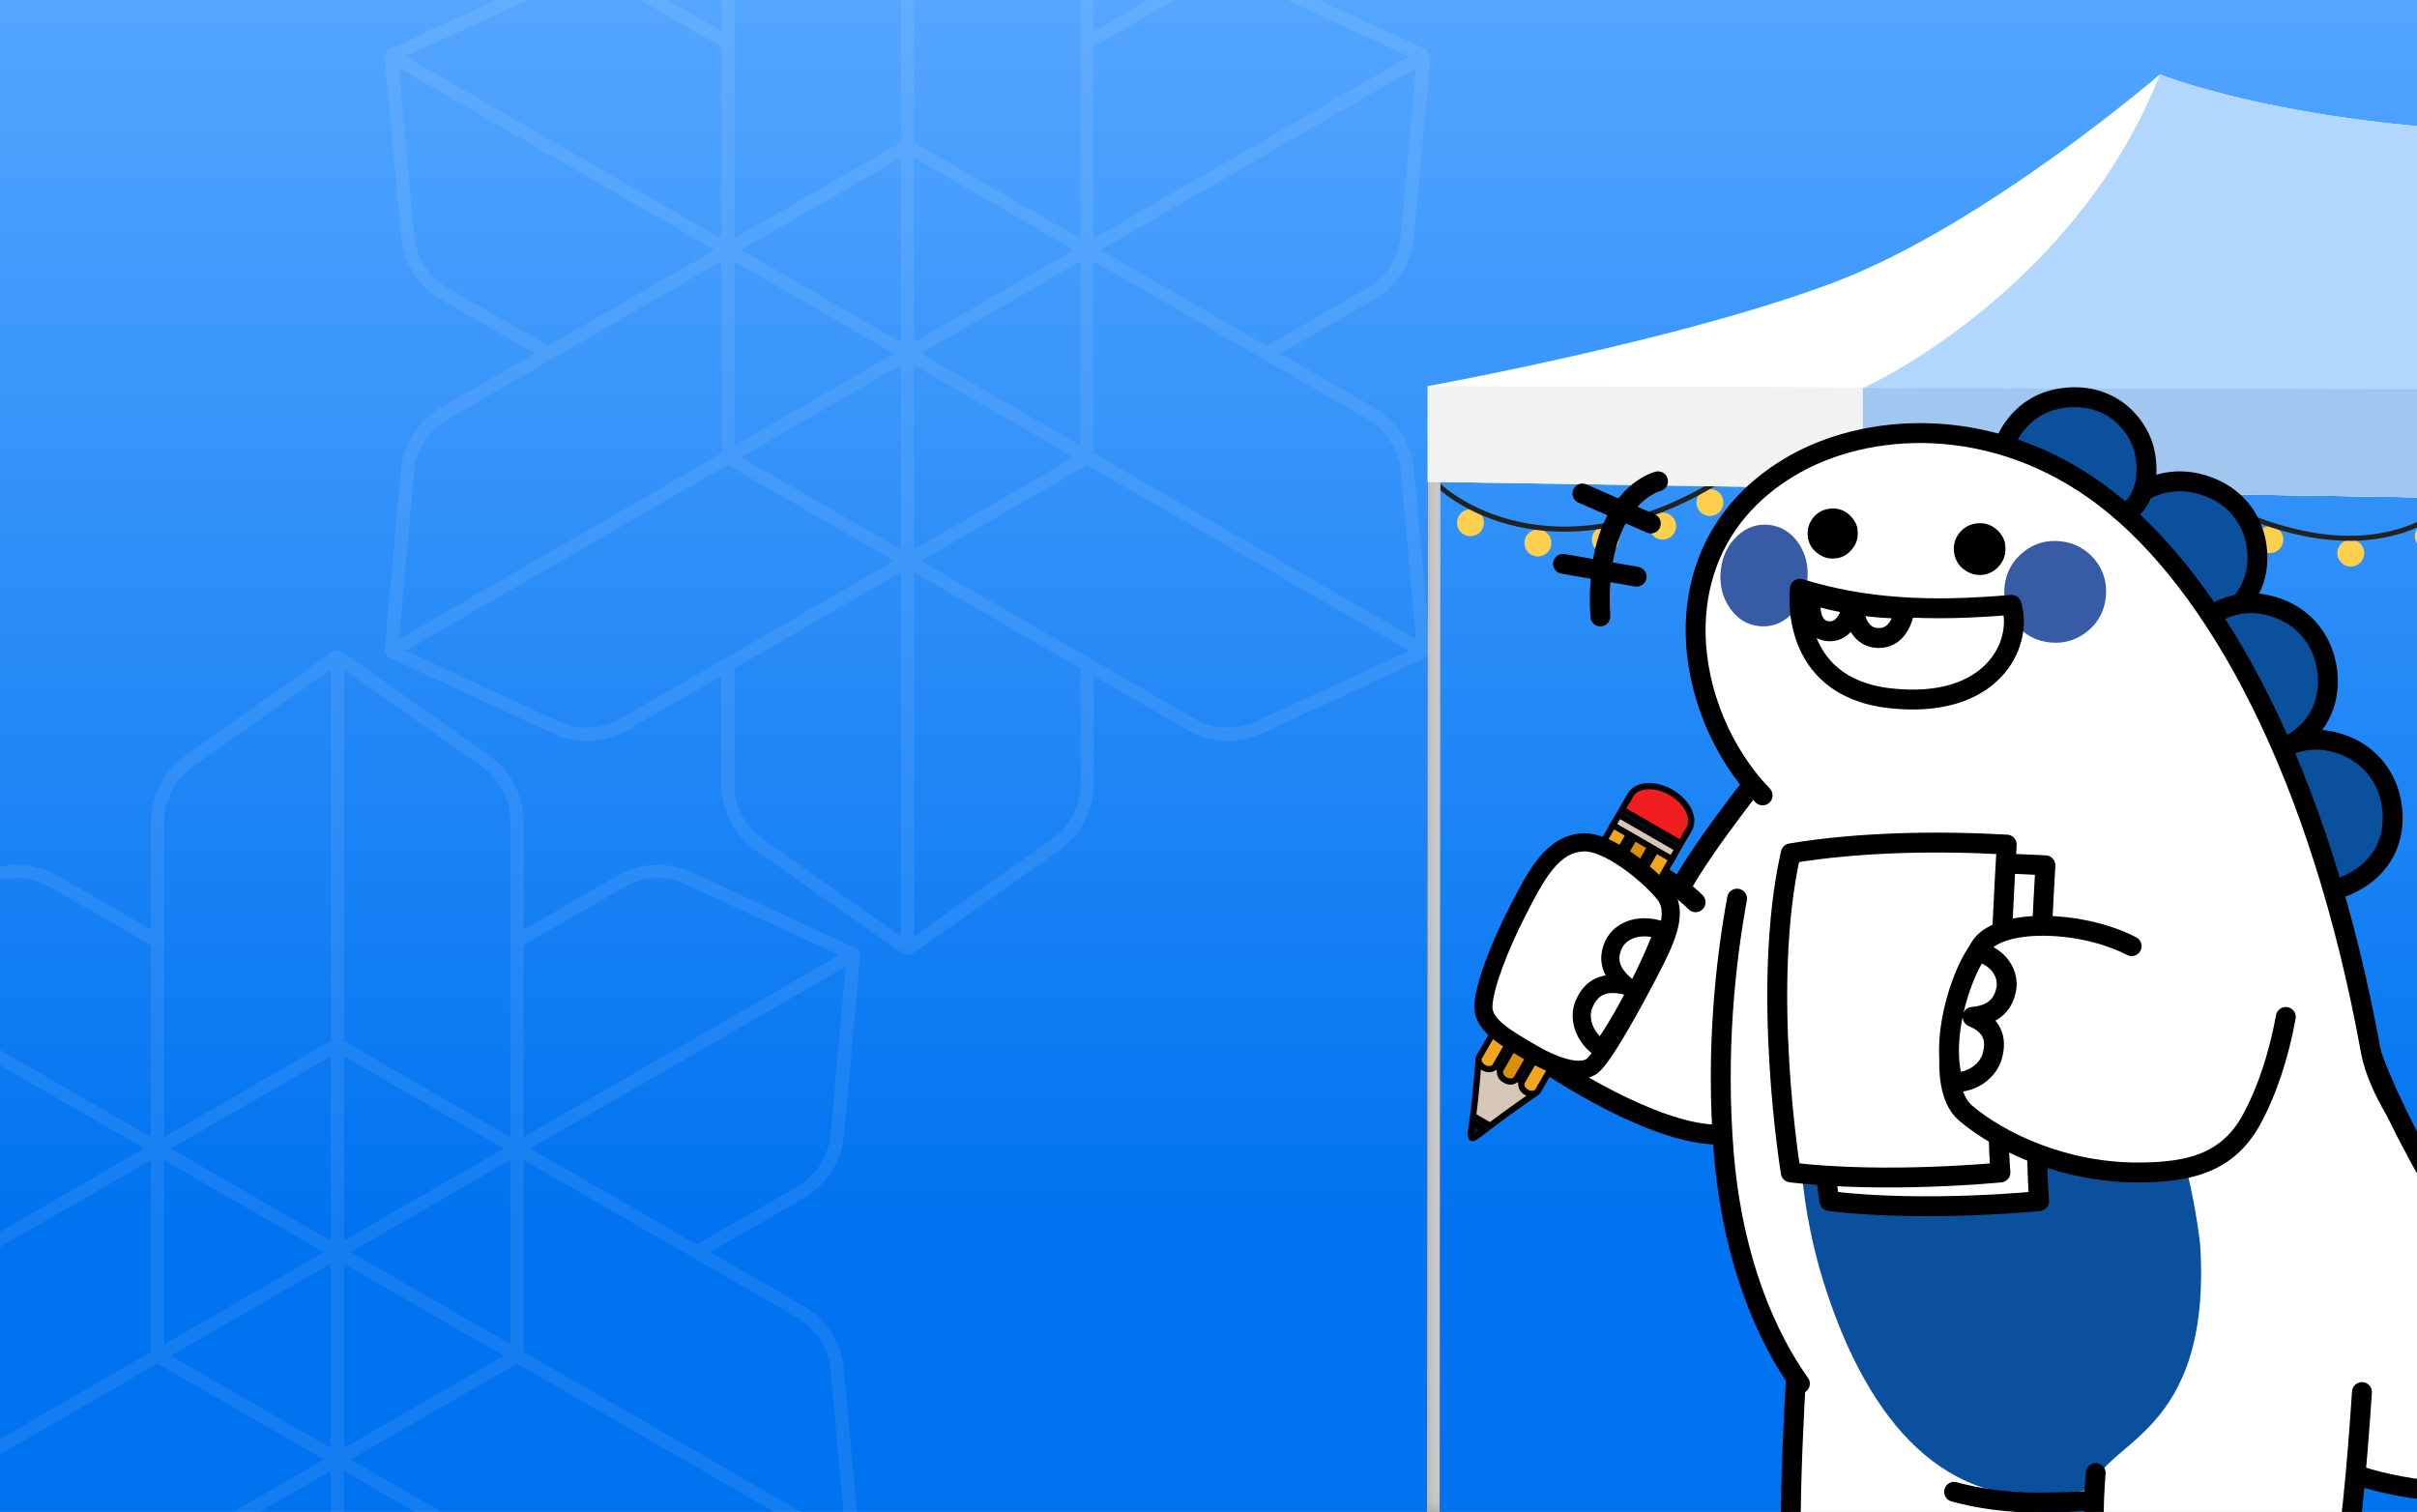
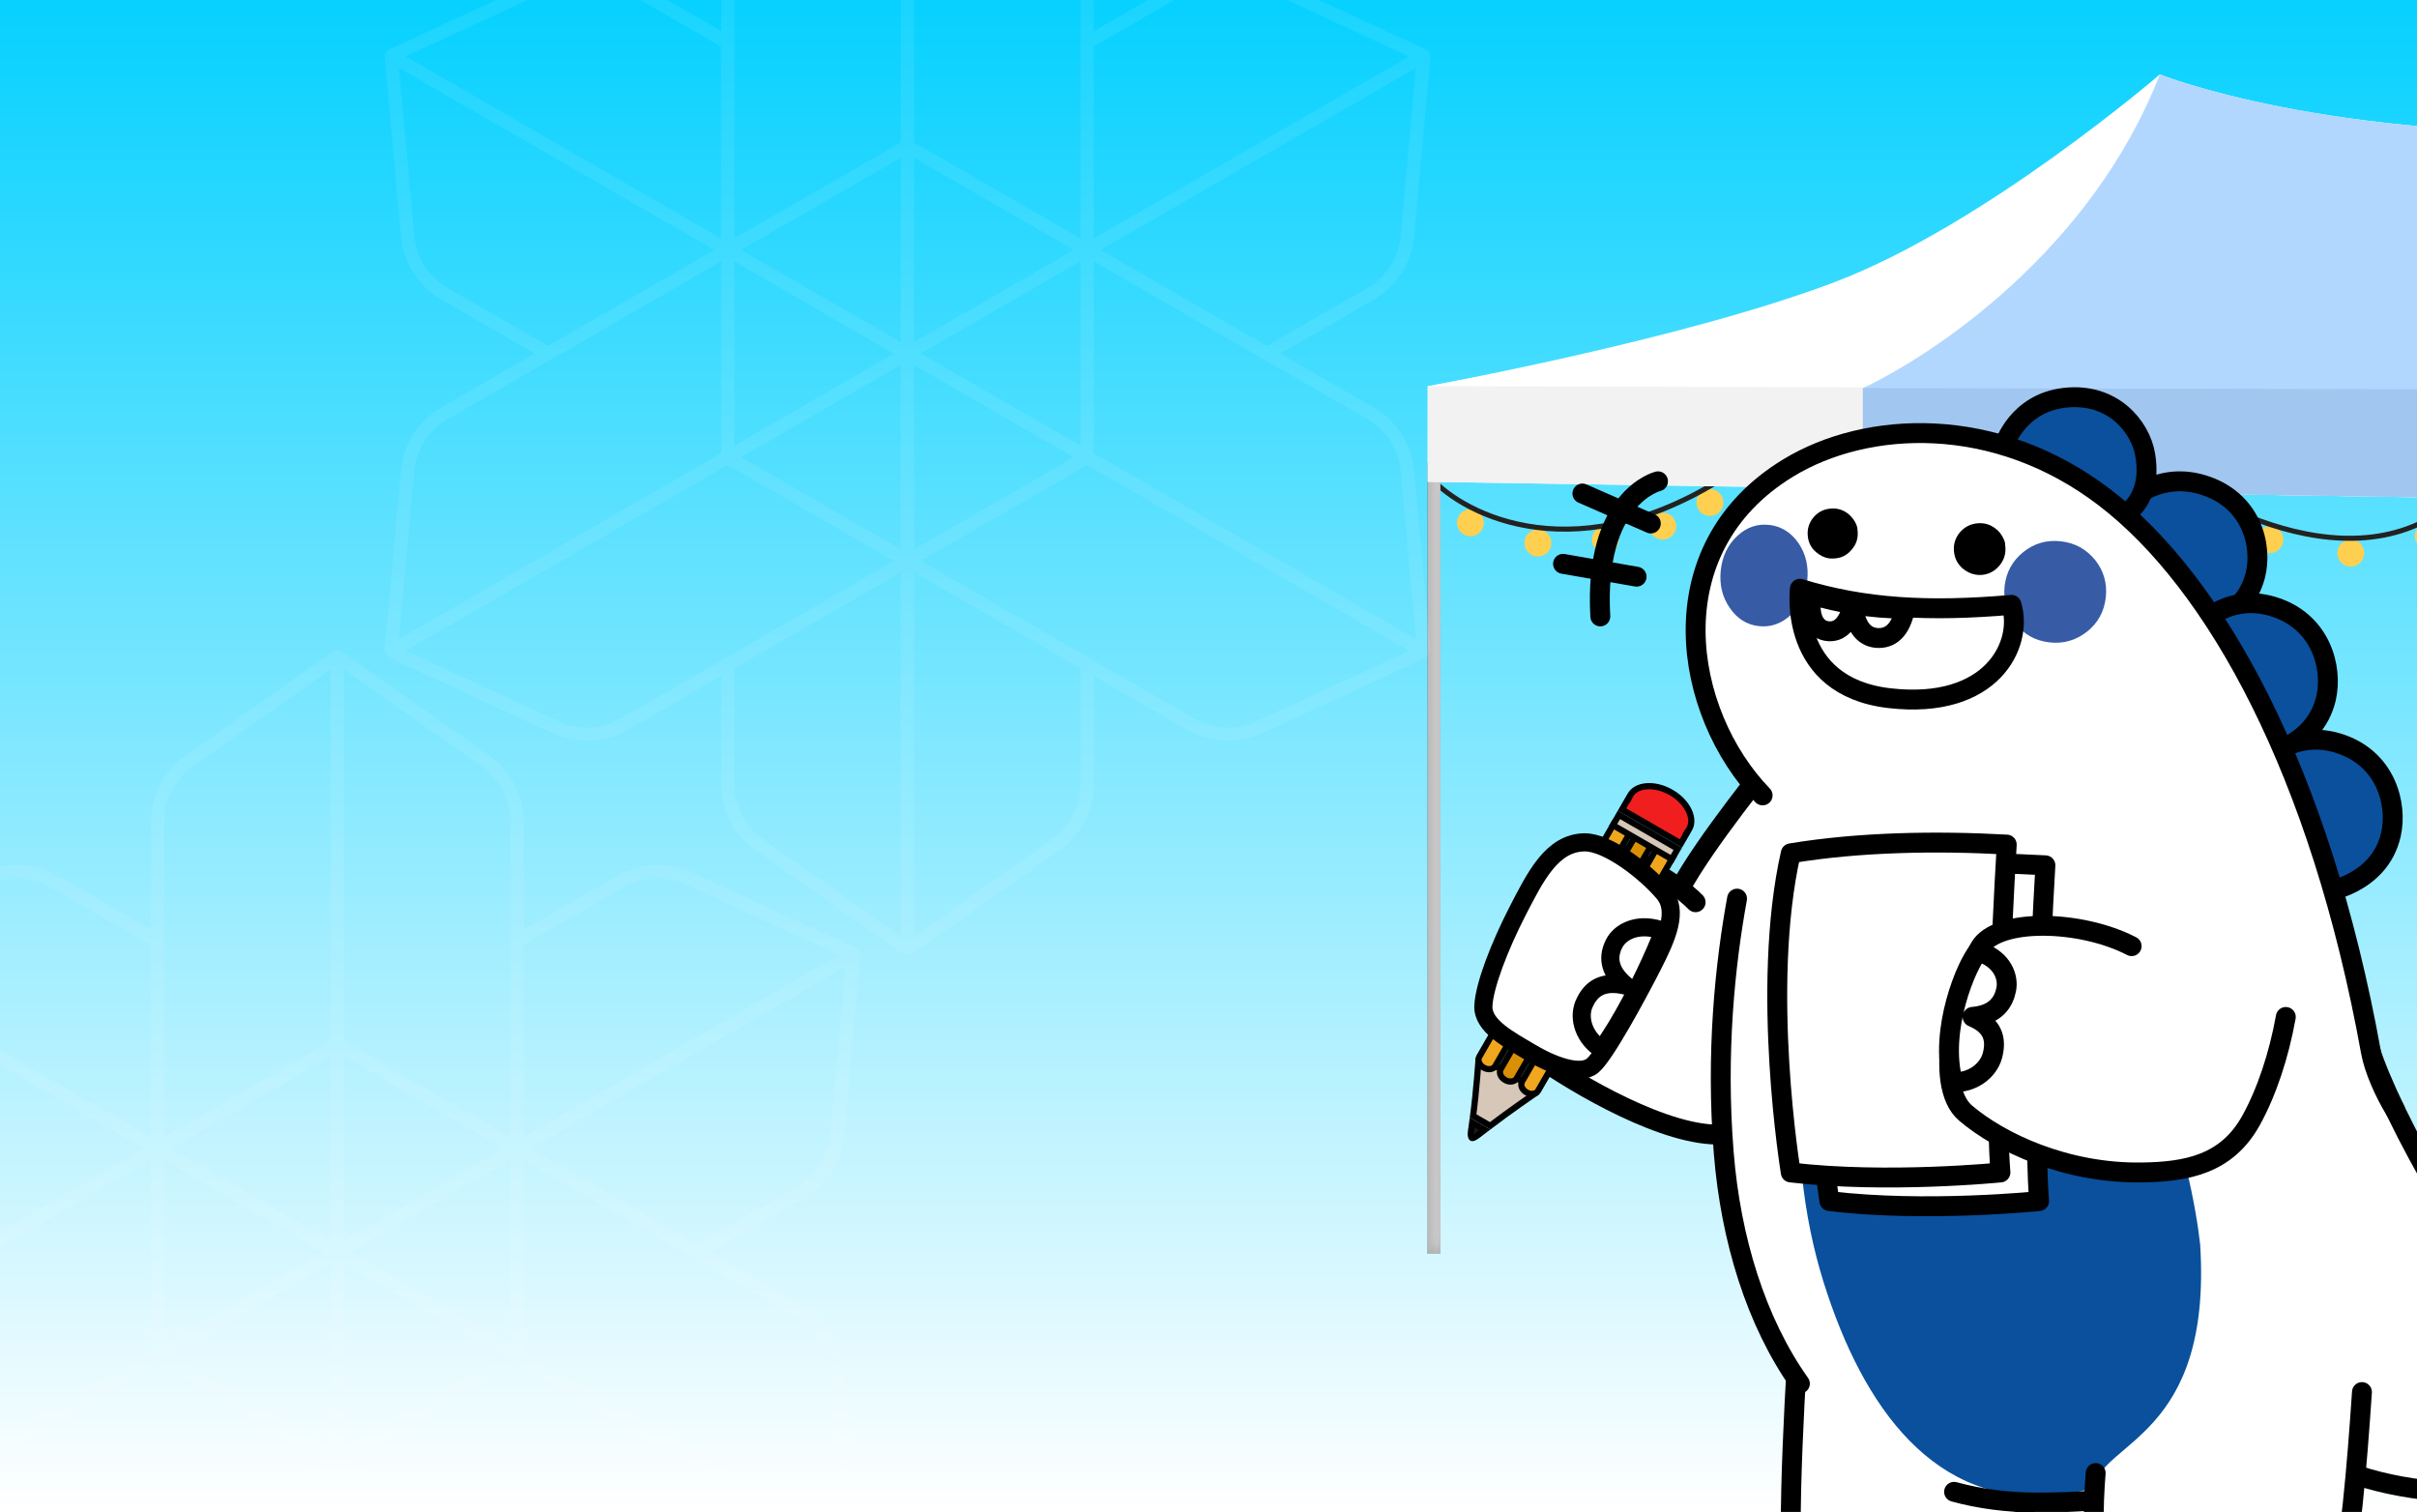
<svg xmlns="http://www.w3.org/2000/svg" width="430" height="269" viewBox="0 0 430 269" fill="none">
-   <g clip-path="url(#clip0_1948_14991)">
-     <rect width="430" height="269" fill="url(#paint0_linear_1948_14991)" />
-     <circle cx="261.601" cy="93.002" r="2.4" fill="#FFD04F" />
-     <circle cx="273.602" cy="96.602" r="2.4" fill="#FFD04F" />
-     <circle cx="285.604" cy="96.001" r="2.4" fill="#FFD04F" />
-     <circle cx="295.804" cy="93.601" r="2.4" fill="#FFD04F" />
+   <g clip-path="url(#clip0_6848_17099)">
+     <rect width="430" height="269" fill="url(#paint0_linear_6848_17099)" />
+     <circle cx="261.599" cy="93.002" r="2.4" fill="#FFD04F" />
+     <circle cx="273.603" cy="96.602" r="2.4" fill="#FFD04F" />
+     <circle cx="285.603" cy="96.001" r="2.4" fill="#FFD04F" />
+     <circle cx="295.803" cy="93.602" r="2.4" fill="#FFD04F" />
    <circle cx="304.205" cy="89.401" r="2.4" fill="#FFD04F" />
-     <circle cx="315.007" cy="89.401" r="2.4" fill="#FFD04F" />
-     <circle cx="324.008" cy="95.401" r="2.4" fill="#FFD04F" />
-     <circle cx="337.809" cy="100.202" r="2.4" fill="#FFD04F" />
-     <circle cx="352.812" cy="100.803" r="2.4" fill="#FFD04F" />
-     <circle cx="365.413" cy="97.202" r="2.4" fill="#FFD04F" />
-     <circle cx="374.414" cy="92.401" r="2.4" fill="#FFD04F" />
-     <circle cx="381.614" cy="87.001" r="2.4" fill="#FFD04F" />
-     <circle cx="392.415" cy="91.201" r="2.4" fill="#FFD04F" />
-     <circle cx="403.817" cy="96.001" r="2.4" fill="#FFD04F" />
-     <circle cx="418.218" cy="98.402" r="2.4" fill="#FFD04F" />
-     <circle cx="432.02" cy="95.401" r="2.4" fill="#FFD04F" />
+     <circle cx="315.006" cy="89.401" r="2.4" fill="#FFD04F" />
+     <circle cx="324.01" cy="95.401" r="2.4" fill="#FFD04F" />
+     <circle cx="337.81" cy="100.202" r="2.4" fill="#FFD04F" />
+     <circle cx="352.81" cy="100.803" r="2.4" fill="#FFD04F" />
+     <circle cx="365.412" cy="97.202" r="2.4" fill="#FFD04F" />
+     <circle cx="374.416" cy="92.401" r="2.4" fill="#FFD04F" />
+     <circle cx="381.615" cy="87.001" r="2.4" fill="#FFD04F" />
+     <circle cx="392.416" cy="91.201" r="2.4" fill="#FFD04F" />
+     <circle cx="403.818" cy="96.001" r="2.4" fill="#FFD04F" />
+     <circle cx="418.217" cy="98.402" r="2.4" fill="#FFD04F" />
+     <circle cx="432.021" cy="95.401" r="2.4" fill="#FFD04F" />
    <path d="M255 85.501C262.101 92.701 283.203 102.122 310.806 82.2C322.008 94.602 352.151 111.964 383.115 82.2C396.616 92.701 427.58 107.163 443.422 81C445.022 83.2 449.962 88.141 456.923 90.301" stroke="#222222" stroke-width="0.9" />
-     <g filter="url(#filter0_i_1948_14991)">
-       <path d="M255.136 82.476L255 279" stroke="#E5E5E5" stroke-width="2.266" />
+     <g filter="url(#filter0_i_6848_17099)">
+       <path d="M255.133 82.476L255.133 223" stroke="#E5E5E5" stroke-width="2.266" />
    </g>
-     <g filter="url(#filter1_i_1948_14991)">
+     <g filter="url(#filter1_i_6848_17099)">
      <path d="M379.352 77.91L379.352 211.457" stroke="#E5E5E5" stroke-width="2.171" />
    </g>
-     <path d="M254 68.69V85.721L625.195 91.519L671.866 81.735V64.704C654.621 61.201 618.683 52.963 612.894 48.035C576.354 32.815 550.667 6 550.667 6C550.667 6 528.598 21.22 467.455 23.394C414.183 25.288 384.244 13.247 384.244 13.247C384.244 13.247 353.13 40.063 326.358 50.209C299.083 60.546 254 68.69 254 68.69Z" fill="white" />
+     <path d="M253.997 68.69V85.721L625.193 91.519L671.863 81.735V64.704C654.618 61.201 618.68 52.963 612.892 48.035C576.351 32.815 550.664 6 550.664 6C550.664 6 528.595 21.22 467.453 23.394C414.18 25.288 384.241 13.247 384.241 13.247C384.241 13.247 353.127 40.063 326.355 50.209C299.08 60.546 253.997 68.69 253.997 68.69Z" fill="white" />
    <path d="M254 85.721V68.689L625.195 69.777V91.519L254 85.721Z" fill="#F2F2F2" />
-     <path d="M467.456 23.394C414.183 25.288 384.244 13.247 384.244 13.247C372.088 44.556 343.965 63.134 331.423 69.052V86.808L346.799 87.171L439.598 88.62L485.997 89.345L512.679 89.707V69.415C523.654 60.597 546.615 36.149 550.667 6C550.667 6 528.598 21.22 467.456 23.394Z" fill="#B2D7FF" />
-     <path d="M485.998 89.344L439.598 88.62L346.799 87.17L331.423 86.934V69.052L512.679 69.414V89.707L485.998 89.344Z" fill="#A1C6EF" />
+     <path d="M467.453 23.394C414.18 25.288 384.241 13.247 384.241 13.247C372.085 44.556 343.962 63.134 331.42 69.052V86.808L346.796 87.171L439.595 88.62L485.994 89.345L512.676 89.707V69.415C523.65 60.597 546.612 36.149 550.664 6C550.664 6 528.595 21.22 467.453 23.394Z" fill="#B2D7FF" />
+     <path d="M485.998 89.344L439.598 88.62L346.8 87.17L331.423 86.934V69.052L512.68 69.414V89.707L485.998 89.344Z" fill="#A1C6EF" />
    <path d="M143.004 232.383L126.33 222.775L143.004 213.167C147.052 210.83 149.708 206.675 150.135 202.019L153.013 170.339C153.05 169.986 152.976 169.615 152.79 169.282C152.605 168.948 152.326 168.707 151.992 168.558L123.08 155.203C118.846 153.237 113.889 153.46 109.841 155.797L93.166 165.405V146.17C93.166 141.496 90.882 137.119 87.057 134.429L61.042 116.085C60.745 115.881 60.392 115.77 60.02 115.77C59.649 115.77 59.278 115.881 58.999 116.085L32.966 134.411C29.14 137.1 26.875 141.496 26.875 146.152V165.386L10.2 155.778C6.152 153.441 1.213 153.219 -3.039 155.185L-31.951 168.54C-32.267 168.688 -32.545 168.929 -32.749 169.263C-32.935 169.597 -33.009 169.968 -32.972 170.32L-30.094 202.001C-29.667 206.656 -27.012 210.811 -22.964 213.148L-6.289 222.756L-22.964 232.364C-27.012 234.702 -29.667 238.856 -30.094 243.512L-32.991 275.23C-33.028 275.582 -32.954 275.953 -32.768 276.268C-32.582 276.602 -32.304 276.843 -31.969 276.992L-3.058 290.347C1.176 292.313 6.134 292.09 10.182 289.753L26.857 280.145V299.38C26.857 304.054 29.14 308.431 32.966 311.121L58.999 329.447C59.296 329.651 59.649 329.762 60.02 329.762C60.392 329.762 60.763 329.651 61.042 329.447L87.075 311.121C90.9 308.431 93.166 304.035 93.166 299.38V280.145L109.841 289.753C113.889 292.09 118.828 292.313 123.08 290.347L151.992 276.992C152.307 276.843 152.586 276.602 152.79 276.268C152.976 275.935 153.05 275.582 153.013 275.23L150.135 243.549C149.708 238.893 147.052 234.739 143.004 232.402V232.383ZM141.816 234.442C145.196 236.389 147.424 239.877 147.777 243.753L150.469 273.579L93.166 240.526V206.378L113.202 217.934L141.797 234.423L141.816 234.442ZM90.789 206.378V239.153L62.36 222.756L90.789 206.36V206.378ZM61.19 187.941L89.601 204.338L61.19 220.735V187.96V187.941ZM57.625 222.775L29.215 239.172V206.397L57.625 222.794V222.775ZM58.813 257.609L30.385 241.212L58.813 224.815V257.59V257.609ZM61.19 224.834L89.601 241.231L61.19 257.627V224.852V224.834ZM58.813 220.735L30.385 204.338L58.813 187.941V220.716V220.735ZM147.758 201.815C147.405 205.692 145.177 209.179 141.797 211.127L123.934 221.421L94.336 204.338L150.451 171.971L147.758 201.797V201.815ZM111.01 157.856C112.83 156.798 114.91 156.242 117.008 156.242C118.772 156.242 120.462 156.613 122.059 157.355L149.262 169.931L93.147 202.298V168.132L111.01 157.837V157.856ZM90.789 146.189V166.573V202.298L61.19 185.233V119.108L85.701 136.358C88.895 138.603 90.789 142.275 90.789 146.17V146.189ZM34.303 136.377L58.832 119.108V185.196L29.233 202.279V146.17C29.233 142.275 31.146 138.603 34.321 136.358L34.303 136.377ZM-2.074 157.355C-0.477 156.613 1.213 156.242 2.977 156.242C5.094 156.242 7.155 156.798 8.975 157.856L26.838 168.15V202.298L-29.277 169.912L-2.074 157.336V157.355ZM-21.794 211.108C-25.173 209.16 -27.401 205.673 -27.754 201.797L-30.447 171.971L25.668 204.338L-3.931 221.402L-21.775 211.108H-21.794ZM-27.754 243.753C-27.401 239.877 -25.173 236.389 -21.794 234.442L2.439 220.456L26.857 206.378V240.526L-30.447 273.579L-27.754 243.753ZM8.993 287.713C7.174 288.77 5.094 289.326 2.996 289.326C1.232 289.326 -0.458 288.956 -2.055 288.214L-29.277 275.638L28.026 242.585L57.625 259.668L38.685 270.593L8.975 287.731L8.993 287.713ZM29.215 299.38V278.791L58.813 261.708V326.442L34.303 309.192C31.109 306.947 29.215 303.275 29.215 299.38ZM85.701 309.192L61.19 326.442V261.708L90.789 278.772V299.361C90.789 303.256 88.876 306.929 85.701 309.173V309.192ZM122.077 288.214C120.48 288.956 118.791 289.326 117.027 289.326C114.928 289.326 112.849 288.77 111.029 287.713L81.449 270.667L62.379 259.668L91.977 242.603L149.281 275.656L122.077 288.232V288.214Z" fill="white" fill-opacity="0.08" />
-     <path d="M244.44 72.511L227.766 62.903L244.44 53.295C248.488 50.958 251.144 46.803 251.571 42.147L254.449 10.467C254.486 10.114 254.412 9.743 254.226 9.409C254.041 9.076 253.762 8.834 253.428 8.686L224.516 -4.669C220.282 -6.635 215.325 -6.412 211.277 -4.075L194.602 5.533V-13.702C194.602 -18.376 192.318 -22.753 188.493 -25.443L162.478 -43.787C162.181 -43.991 161.828 -44.102 161.456 -44.102C161.085 -44.102 160.714 -43.991 160.435 -43.787L134.402 -25.461C130.577 -22.772 128.311 -18.376 128.311 -13.72V5.514L111.636 -4.094C107.588 -6.431 102.649 -6.653 98.397 -4.687L69.485 8.668C69.169 8.816 68.891 9.057 68.687 9.391C68.501 9.725 68.427 10.096 68.464 10.448L71.342 42.129C71.769 46.784 74.424 50.939 78.472 53.276L95.147 62.884L78.472 72.492C74.424 74.829 71.769 78.984 71.342 83.64L68.445 115.358C68.408 115.71 68.483 116.081 68.668 116.396C68.854 116.73 69.132 116.971 69.467 117.12L98.378 130.475C102.612 132.441 107.57 132.218 111.618 129.881L128.293 120.273V139.508C128.293 144.182 130.577 148.559 134.402 151.249L160.435 169.574C160.732 169.779 161.085 169.89 161.456 169.89C161.828 169.89 162.199 169.779 162.478 169.574L188.511 151.249C192.336 148.559 194.602 144.163 194.602 139.508V120.273L211.277 129.881C215.325 132.218 220.264 132.441 224.516 130.475L253.428 117.12C253.743 116.971 254.022 116.73 254.226 116.396C254.412 116.062 254.486 115.71 254.449 115.358L251.571 83.677C251.144 79.021 248.488 74.867 244.44 72.529V72.511ZM243.252 74.57C246.632 76.517 248.86 80.004 249.213 83.881L251.905 113.707L194.602 80.654V46.506L214.638 58.062L243.234 74.551L243.252 74.57ZM192.225 46.506V79.281L163.796 62.884L192.225 46.488V46.506ZM162.626 28.069L191.037 44.466L162.626 60.863V28.088V28.069ZM159.061 62.903L130.651 79.3V46.525L159.061 62.922V62.903ZM160.25 97.737L131.821 81.34L160.25 64.943V97.718V97.737ZM162.626 64.962L191.037 81.359L162.626 97.755V64.98V64.962ZM160.25 60.863L131.821 44.466L160.25 28.069V60.844V60.863ZM249.194 41.943C248.841 45.82 246.613 49.307 243.234 51.255L225.37 61.549L195.772 44.466L251.887 12.099L249.194 41.925V41.943ZM212.446 -2.016C214.266 -3.074 216.346 -3.63 218.444 -3.63C220.208 -3.63 221.898 -3.259 223.495 -2.517L250.698 10.059L194.583 42.425V8.259L212.446 -2.035V-2.016ZM192.225 -13.683V6.701V42.425L162.626 25.361V-40.764L187.137 -23.514C190.331 -21.27 192.225 -17.597 192.225 -13.702V-13.683ZM135.739 -23.495L160.268 -40.764V25.324L130.669 42.407V-13.702C130.669 -17.597 132.582 -21.27 135.757 -23.514L135.739 -23.495ZM99.362 -2.517C100.959 -3.259 102.649 -3.63 104.413 -3.63C106.53 -3.63 108.591 -3.074 110.411 -2.016L128.274 8.278V42.425L72.159 10.04L99.362 -2.536V-2.517ZM79.642 51.236C76.263 49.288 74.034 45.801 73.682 41.925L70.989 12.099L127.104 44.466L97.505 61.53L79.661 51.236H79.642ZM73.682 83.881C74.034 80.004 76.263 76.517 79.642 74.57L103.875 60.584L128.293 46.506V80.654L70.989 113.707L73.682 83.881ZM110.429 127.841C108.61 128.898 106.53 129.454 104.432 129.454C102.668 129.454 100.978 129.083 99.381 128.341L72.159 115.766L129.462 82.713L159.061 99.796L140.121 110.721L110.411 127.859L110.429 127.841ZM130.651 139.508V118.919L160.25 101.836V166.57L135.739 149.32C132.545 147.075 130.651 143.403 130.651 139.508ZM187.137 149.32L162.626 166.57V101.836L192.225 118.9V139.489C192.225 143.384 190.312 147.057 187.137 149.301V149.32ZM223.513 128.341C221.917 129.083 220.227 129.454 218.463 129.454C216.364 129.454 214.285 128.898 212.465 127.841L182.885 110.795L163.815 99.796L193.413 82.731L250.717 115.784L223.513 128.36V128.341Z" fill="white" fill-opacity="0.08" />
-     <path d="M315.106 135.396C315.106 135.396 303.162 150.073 298.906 158.107C298.906 158.107 291.061 152.64 287.607 151.697C284.153 150.754 281.315 150.045 276.591 155.242C271.868 160.44 266.902 168.474 265.484 173.196C264.065 177.919 265.959 182.648 273.279 187.838C280.606 193.036 296.579 202.367 306.431 201.835L313.822 184.889L321.582 149.102L315.099 135.403L315.106 135.396Z" fill="white" stroke="#000001" stroke-width="3.54" stroke-linecap="round" stroke-linejoin="round" />
-     <path d="M298.906 158.104C298.906 158.104 300.92 159.721 301.658 160.522L298.906 158.104Z" fill="white" />
-     <path d="M298.906 158.104C298.906 158.104 300.92 159.721 301.658 160.522" stroke="#000001" stroke-width="3.54" stroke-linecap="round" stroke-linejoin="round" />
-     <path d="M421.104 184.879C423.196 193.657 436.836 221.021 458.703 248.008C463.108 253.446 464.222 258.396 457.363 262.523C450.504 266.649 421.394 268.55 405.407 254.999L421.104 184.872V184.879Z" fill="white" stroke="#000001" stroke-width="3.54" stroke-linecap="round" stroke-linejoin="round" />
-     <path d="M360.126 261.269C360.126 261.269 361.02 274.5 358.445 280.995C355.87 287.491 350.65 287.554 338.549 287.703C326.448 287.852 321.221 285.86 319.299 280.925C317.377 275.989 319.973 237.444 319.973 237.444L360.126 261.269Z" fill="white" stroke="#000001" stroke-width="3.54" stroke-linecap="round" stroke-linejoin="round" />
-     <path d="M377.639 90.156C377.639 90.156 383.214 83.639 391.86 86.249C400.591 88.893 402.599 97.112 401.223 102.415C398.932 111.229 388.881 112.314 388.881 112.314L377.639 90.156Z" fill="#0A509D" stroke="#000001" stroke-width="3.54" stroke-linecap="round" stroke-linejoin="round" />
-     <path d="M390.398 112.059C390.398 112.059 395.739 105.344 404.286 107.883C412.919 110.443 415.068 118.781 413.826 124.191C411.762 133.19 401.91 134.445 401.91 134.445L390.398 112.059Z" fill="#0A509D" stroke="#000001" stroke-width="3.54" stroke-linecap="round" stroke-linejoin="round" />
-     <path d="M401.932 136.351C401.932 136.351 407.273 129.636 415.82 132.175C424.452 134.735 426.601 143.073 425.36 148.483C423.296 157.482 413.444 158.737 413.444 158.737L401.932 136.351Z" fill="#0A509D" stroke="#000001" stroke-width="3.54" stroke-linecap="round" stroke-linejoin="round" />
-     <path d="M356.579 79.2C356.579 79.2 358.87 71.733 367.325 70.769C375.872 69.797 380.773 75.916 381.632 80.838C383.064 89.02 377.894 91.587 377.894 91.587L356.586 79.192L356.579 79.2Z" fill="#0A509D" stroke="#000001" stroke-width="3.54" stroke-linecap="round" stroke-linejoin="round" />
-     <path d="M313.58 141.499C313.58 141.499 303.778 169.288 306.679 205.16C309.374 238.465 327.298 267.211 362.259 267.317C412.066 267.473 431.586 241.188 421.812 187.149C412.782 137.238 394.234 103.649 374.466 88.517C354.953 73.577 332.043 74.804 318.191 83.221C294.401 97.671 299.465 126.9 313.587 141.506L313.58 141.499Z" fill="white" />
-     <path d="M294.969 85.632C294.969 85.632 283.507 88.39 284.706 109.669" stroke="#000001" stroke-width="3.54" stroke-linecap="round" stroke-linejoin="round" />
-     <path d="M293.692 93.135L281.521 87.803" stroke="#000001" stroke-width="3.54" stroke-linecap="round" stroke-linejoin="round" />
+     <path d="M244.442 72.511L227.767 62.903L244.442 53.295C248.49 50.958 251.145 46.803 251.572 42.147L254.451 10.467C254.488 10.114 254.413 9.743 254.228 9.409C254.042 9.076 253.764 8.834 253.429 8.686L224.518 -4.669C220.284 -6.635 215.326 -6.412 211.278 -4.075L194.603 5.533V-13.702C194.603 -18.376 192.319 -22.753 188.494 -25.443L162.479 -43.787C162.182 -43.991 161.829 -44.102 161.458 -44.102C161.087 -44.102 160.715 -43.991 160.437 -43.787L134.403 -25.461C130.578 -22.772 128.313 -18.376 128.313 -13.72V5.514L111.638 -4.094C107.59 -6.431 102.651 -6.653 98.398 -4.687L69.487 8.668C69.171 8.816 68.892 9.057 68.688 9.391C68.502 9.725 68.428 10.096 68.465 10.448L71.344 42.129C71.771 46.784 74.426 50.939 78.474 53.276L95.149 62.884L78.474 72.492C74.426 74.829 71.771 78.984 71.344 83.64L68.447 115.358C68.41 115.71 68.484 116.081 68.67 116.396C68.855 116.73 69.134 116.971 69.468 117.12L98.38 130.475C102.613 132.441 107.571 132.218 111.619 129.881L128.294 120.273V139.508C128.294 144.182 130.578 148.559 134.403 151.249L160.437 169.574C160.734 169.779 161.087 169.89 161.458 169.89C161.829 169.89 162.201 169.779 162.479 169.574L188.513 151.249C192.338 148.559 194.603 144.163 194.603 139.508V120.273L211.278 129.881C215.326 132.218 220.265 132.441 224.518 130.475L253.429 117.12C253.745 116.971 254.023 116.73 254.228 116.396C254.413 116.062 254.488 115.71 254.451 115.358L251.572 83.677C251.145 79.021 248.49 74.867 244.442 72.529V72.511ZM243.254 74.57C246.633 76.517 248.861 80.004 249.214 83.881L251.907 113.707L194.603 80.654V46.506L214.639 58.062L243.235 74.551L243.254 74.57ZM192.226 46.506V79.281L163.798 62.884L192.226 46.488V46.506ZM162.628 28.069L191.038 44.466L162.628 60.863V28.088V28.069ZM159.063 62.903L130.652 79.3V46.525L159.063 62.922V62.903ZM160.251 97.737L131.822 81.34L160.251 64.943V97.718V97.737ZM162.628 64.962L191.038 81.359L162.628 97.755V64.98V64.962ZM160.251 60.863L131.822 44.466L160.251 28.069V60.844V60.863ZM249.196 41.943C248.843 45.82 246.615 49.307 243.235 51.255L225.372 61.549L195.773 44.466L251.888 12.099L249.196 41.925V41.943ZM212.448 -2.016C214.268 -3.074 216.347 -3.63 218.446 -3.63C220.21 -3.63 221.899 -3.259 223.496 -2.517L250.7 10.059L194.585 42.425V8.259L212.448 -2.035V-2.016ZM192.226 -13.683V6.701V42.425L162.628 25.361V-40.764L187.139 -23.514C190.332 -21.27 192.226 -17.597 192.226 -13.702V-13.683ZM135.74 -23.495L160.27 -40.764V25.324L130.671 42.407V-13.702C130.671 -17.597 132.583 -21.27 135.759 -23.514L135.74 -23.495ZM99.364 -2.517C100.961 -3.259 102.651 -3.63 104.415 -3.63C106.531 -3.63 108.593 -3.074 110.412 -2.016L128.275 8.278V42.425L72.16 10.04L99.364 -2.536V-2.517ZM79.644 51.236C76.264 49.288 74.036 45.801 73.683 41.925L70.991 12.099L127.106 44.466L97.507 61.53L79.662 51.236H79.644ZM73.683 83.881C74.036 80.004 76.264 76.517 79.644 74.57L103.876 60.584L128.294 46.506V80.654L70.991 113.707L73.683 83.881ZM110.431 127.841C108.611 128.898 106.531 129.454 104.433 129.454C102.669 129.454 100.979 129.083 99.382 128.341L72.16 115.766L129.464 82.713L159.063 99.796L140.122 110.721L110.412 127.859L110.431 127.841ZM130.652 139.508V118.919L160.251 101.836V166.57L135.74 149.32C132.546 147.075 130.652 143.403 130.652 139.508ZM187.139 149.32L162.628 166.57V101.836L192.226 118.9V139.489C192.226 143.384 190.314 147.057 187.139 149.301V149.32ZM223.515 128.341C221.918 129.083 220.228 129.454 218.464 129.454C216.366 129.454 214.286 128.898 212.466 127.841L182.886 110.795L163.816 99.796L193.415 82.731L250.718 115.784L223.515 128.36V128.341Z" fill="white" fill-opacity="0.08" />
+     <path d="M315.106 135.395C315.106 135.395 303.162 150.073 298.906 158.107C298.906 158.107 291.061 152.64 287.607 151.697C284.153 150.754 281.315 150.045 276.591 155.242C271.868 160.44 266.902 168.474 265.484 173.196C264.065 177.918 265.959 182.648 273.279 187.838C280.606 193.036 296.579 202.367 306.431 201.835L313.822 184.889L321.582 149.102L315.099 135.402L315.106 135.395Z" fill="white" stroke="#000001" stroke-width="3.54" stroke-linecap="round" stroke-linejoin="round" />
+     <path d="M298.908 158.104C298.908 158.104 300.922 159.721 301.66 160.522L298.908 158.104Z" fill="white" />
+     <path d="M298.908 158.104C298.908 158.104 300.922 159.721 301.66 160.522" stroke="#000001" stroke-width="3.54" stroke-linecap="round" stroke-linejoin="round" />
+     <path d="M421.104 184.879C423.196 193.657 436.836 221.021 458.704 248.008C463.109 253.446 464.222 258.396 457.363 262.523C450.504 266.649 421.395 268.55 405.407 254.999L421.104 184.872V184.879Z" fill="white" stroke="#000001" stroke-width="3.54" stroke-linecap="round" stroke-linejoin="round" />
+     <path d="M360.127 261.269C360.127 261.269 361.021 274.5 358.446 280.995C355.872 287.491 350.651 287.554 338.55 287.703C326.45 287.852 321.222 285.86 319.3 280.925C317.378 275.989 319.974 237.444 319.974 237.444L360.127 261.269Z" fill="white" stroke="#000001" stroke-width="3.54" stroke-linecap="round" stroke-linejoin="round" />
+     <path d="M377.638 90.156C377.638 90.156 383.213 83.639 391.859 86.249C400.591 88.893 402.598 97.112 401.222 102.415C398.931 111.229 388.88 112.314 388.88 112.314L377.638 90.156Z" fill="#0A509D" stroke="#000001" stroke-width="3.54" stroke-linecap="round" stroke-linejoin="round" />
+     <path d="M390.397 112.059C390.397 112.059 395.738 105.344 404.285 107.883C412.917 110.443 415.066 118.781 413.825 124.192C411.76 133.19 401.908 134.445 401.908 134.445L390.397 112.059Z" fill="#0A509D" stroke="#000001" stroke-width="3.54" stroke-linecap="round" stroke-linejoin="round" />
+     <path d="M401.932 136.351C401.932 136.351 407.273 129.636 415.82 132.175C424.452 134.734 426.601 143.073 425.36 148.483C423.296 157.481 413.444 158.736 413.444 158.736L401.932 136.351Z" fill="#0A509D" stroke="#000001" stroke-width="3.54" stroke-linecap="round" stroke-linejoin="round" />
+     <path d="M356.58 79.2C356.58 79.2 358.871 71.733 367.325 70.769C375.872 69.797 380.774 75.917 381.632 80.838C383.065 89.02 377.894 91.587 377.894 91.587L356.587 79.193L356.58 79.2Z" fill="#0A509D" stroke="#000001" stroke-width="3.54" stroke-linecap="round" stroke-linejoin="round" />
+     <path d="M313.581 141.499C313.581 141.499 303.779 169.288 306.68 205.16C309.375 238.465 327.299 267.211 362.26 267.317C412.067 267.473 431.587 241.188 421.813 187.149C412.783 137.238 394.235 103.649 374.467 88.517C354.954 73.577 332.044 74.804 318.192 83.221C294.402 97.671 299.466 126.9 313.588 141.506L313.581 141.499Z" fill="white" />
+     <path d="M294.969 85.632C294.969 85.632 283.507 88.39 284.705 109.669" stroke="#000001" stroke-width="3.54" stroke-linecap="round" stroke-linejoin="round" />
+     <path d="M293.691 93.135L281.52 87.803" stroke="#000001" stroke-width="3.54" stroke-linecap="round" stroke-linejoin="round" />
    <path d="M291.16 102.6L278.074 100.316" stroke="#000001" stroke-width="3.54" stroke-linecap="round" stroke-linejoin="round" />
-     <path d="M345.527 164.878C381.878 161.602 390.17 210.216 391.418 221.377C393.61 255.674 373.963 256.355 372.466 264.729C370.608 265.275 368.615 265.679 366.465 265.928C344.257 268.494 331.391 250.413 324.397 228.021C317.403 205.621 315.928 167.544 345.527 164.878Z" fill="#0A509D" />
-     <path d="M309.033 159.879C306.948 171.309 305.217 187.228 306.671 205.167C307.905 220.448 312.388 235.133 320.211 246.166" stroke="#000001" stroke-width="3.54" stroke-linecap="round" stroke-linejoin="round" />
-     <path d="M426.117 197.502C424.245 194.46 422.365 190.269 421.805 187.156C412.776 137.245 394.227 103.656 374.459 88.524C354.947 73.584 332.036 74.811 318.184 83.228C294.394 97.678 299.459 126.906 313.581 141.513" stroke="#000001" stroke-width="3.54" stroke-linecap="round" stroke-linejoin="round" />
-     <path d="M347.642 265.417C352.132 266.643 356.997 267.31 362.253 267.324C382.752 267.388 398.122 262.97 408.428 253.986" stroke="#000001" stroke-width="3.54" stroke-linecap="round" stroke-linejoin="round" />
-     <path d="M420.207 247.669C419.356 260.432 417.966 277.103 416.285 280.995C413.483 287.49 407.802 287.554 394.644 287.703C381.48 287.852 375.791 285.86 373.699 280.924C371.606 275.989 372.833 262.077 372.833 262.077" fill="white" />
-     <path d="M420.207 247.669C419.356 260.432 417.966 277.103 416.285 280.995C413.483 287.49 407.802 287.554 394.644 287.703C381.48 287.852 375.791 285.86 373.699 280.924C371.606 275.989 372.833 262.077 372.833 262.077" stroke="#000001" stroke-width="3.54" stroke-linecap="round" stroke-linejoin="round" />
-     <path d="M366.615 96.304C369.098 96.573 371.134 97.68 372.722 99.615C374.269 101.565 374.907 103.792 374.63 106.288C374.354 108.784 373.254 110.811 371.325 112.357C369.353 113.917 367.126 114.57 364.644 114.293C362.14 114.017 360.118 112.91 358.572 110.96C357.004 109.032 356.359 106.812 356.628 104.309C356.905 101.806 358.019 99.778 359.969 98.211C361.899 96.665 364.112 96.027 366.615 96.304Z" fill="#375BA5" />
-     <path d="M314.772 93.388C316.893 93.637 318.624 94.715 319.964 96.629C321.27 98.558 321.787 100.777 321.525 103.28C321.262 105.783 320.298 107.818 318.631 109.385C316.929 110.966 315.014 111.64 312.886 111.392C310.744 111.144 309.027 110.059 307.722 108.123C306.403 106.209 305.871 104.003 306.133 101.5C306.396 98.997 307.367 96.955 309.056 95.374C310.722 93.807 312.63 93.147 314.772 93.396V93.388Z" fill="#375BA5" />
-     <path d="M329.206 91.788C329.121 91.695 329.022 91.596 328.915 91.504C327.972 90.717 326.894 90.376 325.674 90.483C324.426 90.589 323.411 91.114 322.624 92.057C321.837 93 321.496 94.092 321.61 95.333C321.716 96.553 322.241 97.545 323.177 98.304C323.844 98.857 324.56 99.204 325.341 99.339C325.702 99.382 326.078 99.389 326.454 99.353C326.83 99.318 327.185 99.247 327.511 99.148C328.284 98.878 328.93 98.41 329.462 97.744C330.249 96.829 330.589 95.765 330.483 94.546L330.419 93.823C330.199 93.05 329.795 92.369 329.199 91.781L329.206 91.788Z" fill="#000001" />
-     <path d="M355.479 94.427C355.366 94.335 355.26 94.242 355.146 94.15C354.181 93.342 353.075 92.987 351.827 93.101C350.557 93.214 349.5 93.753 348.67 94.724C347.862 95.689 347.507 96.809 347.62 98.078C347.734 99.348 348.273 100.39 349.238 101.198C349.926 101.751 350.663 102.099 351.444 102.234C351.834 102.304 352.231 102.319 352.635 102.283C353.018 102.248 353.394 102.163 353.763 102.028C354.508 101.758 355.16 101.291 355.713 100.624C356.522 99.66 356.877 98.539 356.763 97.27C356.742 97.015 356.721 96.774 356.699 96.547C356.472 95.746 356.068 95.044 355.472 94.427H355.479Z" fill="#000001" />
-     <path d="M357.855 107.614C343.101 108.89 331.653 108.259 320.212 104.749C320.212 104.749 317.957 122.136 336.172 124.22C354.386 126.305 359.997 114.612 357.855 107.621V107.614Z" stroke="#000001" stroke-width="3.54" stroke-linecap="round" stroke-linejoin="round" />
-     <path d="M322.27 105.821C321.624 109.884 323 112.16 325.32 112.309C328.98 112.55 329.632 107.331 329.632 107.331C329.959 111.075 331.335 113.259 333.81 113.493C336.286 113.727 338.201 112.103 338.903 108.295C332.895 108.274 327.334 107.303 322.27 105.813V105.821Z" stroke="#000001" stroke-width="3.54" stroke-linecap="round" stroke-linejoin="round" />
-     <path d="M363.892 153.951C363.892 153.951 361.367 195.212 362.771 213.69C362.771 213.69 342.571 215.768 325.47 213.69C325.47 213.69 320.058 180.009 325.47 155.539C337.641 153.468 351.472 153.241 363.892 153.951Z" fill="white" stroke="#000001" stroke-width="3.54" stroke-linecap="round" stroke-linejoin="round" />
-     <path d="M357.012 150.264C357.012 150.264 354.487 190.553 355.891 208.599C355.891 208.599 335.691 210.627 318.589 208.599C318.589 208.599 313.178 175.712 318.589 151.817C330.761 149.796 344.592 149.569 357.012 150.264Z" fill="white" stroke="#000001" stroke-width="3.54" stroke-linecap="round" stroke-linejoin="round" />
-     <path d="M379.233 168.332C370.047 163.581 355.322 163.361 352.258 168.552C348.385 175.111 343.562 192.838 349.712 198.056C355.861 203.268 367.501 208.777 380.978 208.6C389.063 208.494 396.164 207.154 400.49 199.318C403.278 194.27 405.427 187.768 406.661 180.932" fill="white" />
-     <path d="M379.233 168.332C370.047 163.581 355.322 163.361 352.258 168.552C348.385 175.111 343.562 192.838 349.712 198.056C355.861 203.268 367.501 208.777 380.978 208.6C389.063 208.494 396.164 207.154 400.49 199.318C403.278 194.27 405.427 187.768 406.661 180.932" stroke="#000001" stroke-width="3.54" stroke-linecap="round" stroke-linejoin="round" />
-     <path d="M354.464 187.809C355.279 184.746 354.428 182.392 350.938 180.917C355.088 180.569 356.471 178.272 356.918 176.045C357.365 173.819 356.209 170.827 352.584 169.501L351.903 169.316C349.945 171.486 344.895 183.235 347.442 192.517C350.79 192.73 353.733 190.539 354.464 187.809Z" fill="white" stroke="#000001" stroke-width="3.54" stroke-linecap="round" stroke-linejoin="round" />
-     <path d="M272.609 194.885C272.718 194.81 272.817 194.741 272.907 194.679L268.809 190.548L263.009 188.954C263.001 189.063 262.992 189.184 262.983 189.316C262.934 189.963 262.863 190.872 262.773 191.921C262.602 193.902 262.362 196.388 262.075 198.545L265.104 200.294C266.851 198.96 268.874 197.507 270.488 196.367C271.341 195.765 272.082 195.25 272.609 194.885Z" fill="#D6C7B9" stroke="black" stroke-width="1.101" />
-     <path d="M262.747 202.085L263.075 201.842C263.39 201.605 263.756 201.327 264.158 201.02L261.912 199.723C261.859 200.105 261.81 200.458 261.767 200.773C261.731 201.028 261.7 201.258 261.672 201.46L261.671 201.46C261.651 201.604 261.646 201.805 261.673 202.001C261.701 202.206 261.756 202.347 261.812 202.421C261.846 202.467 261.871 202.485 261.948 202.48C262.07 202.473 262.324 202.398 262.747 202.085Z" fill="#181818" stroke="black" stroke-width="1.101" />
-     <path d="M290.119 147.929C290.421 147.407 290.202 146.518 289.325 146.012C288.447 145.505 287.568 145.76 287.266 146.282L263.162 188.031C262.861 188.554 263.08 189.443 263.958 189.949C264.835 190.456 265.714 190.201 266.015 189.679L290.119 147.929Z" fill="#F0A71E" stroke="black" stroke-width="1.101" />
-     <path d="M293.925 150.128C294.227 149.605 294.008 148.716 293.131 148.21C292.253 147.703 291.374 147.958 291.072 148.48L266.968 190.23C266.667 190.752 266.886 191.641 267.764 192.148C268.641 192.654 269.52 192.4 269.821 191.877L293.925 150.128Z" fill="#D99007" stroke="black" stroke-width="1.101" />
-     <path d="M297.732 152.326C298.034 151.803 297.815 150.915 296.938 150.409C296.06 149.902 295.181 150.156 294.879 150.679L270.775 192.428C270.474 192.95 270.693 193.839 271.571 194.346C272.448 194.853 273.327 194.598 273.628 194.075L297.732 152.326Z" fill="#F0A71E" stroke="black" stroke-width="1.101" />
-     <path d="M297.424 152.86L298.486 151.021L288.019 144.978L286.957 146.817L297.424 152.86Z" fill="#D6C7B9" stroke="black" stroke-width="1.101" />
-     <path d="M289.734 142.081L289.702 142.063L288.569 144.025L299.035 150.067L300.168 148.105L300.135 148.087L300.454 147.599C300.484 147.553 300.503 147.524 300.52 147.495C301.036 146.6 301.011 145.439 300.445 144.236C299.879 143.036 298.792 141.847 297.301 140.986C295.809 140.125 294.236 139.778 292.914 139.888C291.589 139.999 290.571 140.558 290.054 141.453C290.037 141.482 290.022 141.513 289.997 141.562L289.734 142.081Z" fill="#F01E1E" stroke="black" stroke-width="1.101" />
-     <path d="M296.019 158.913C298.655 162.066 296.606 166.744 293.903 172.016C291.2 177.287 285.551 187.742 283.322 189.597C281.096 191.445 276.113 189.526 272.316 187.263C268.523 184.993 263.78 182.582 263.903 179.022C264.026 175.463 266.763 168.373 269.991 162.094C273.217 155.821 276.147 149.965 281.875 149.866C286.002 149.791 292.834 155.1 296.019 158.913Z" fill="white" stroke="#000001" stroke-width="3.227" stroke-linecap="round" stroke-linejoin="round" />
-     <path d="M281.814 178.647C283.054 175.73 285.309 174.403 289.298 175.373C285.882 172.557 286.141 169.898 287.17 167.872C288.2 165.846 291.122 164.196 295.145 165.373L295.859 165.648C295.722 166.106 295.551 166.602 295.366 167.109C294.273 169.765 292.962 172.642 291.559 175.426C291.38 175.778 291.204 176.122 291.014 176.478C290.691 177.101 290.381 177.694 290.091 178.261C288.353 181.513 286.563 184.481 284.95 186.656C281.885 184.772 280.704 181.242 281.809 178.636L281.814 178.647Z" fill="white" stroke="#000001" stroke-width="3.227" stroke-linecap="round" stroke-linejoin="round" />
+     <path d="M345.528 164.878C381.879 161.602 390.171 210.216 391.419 221.377C393.611 255.674 373.964 256.355 372.467 264.729C370.609 265.275 368.616 265.679 366.466 265.928C344.258 268.494 331.392 250.413 324.398 228.021C317.404 205.621 315.929 167.544 345.528 164.878Z" fill="#0A509D" />
+     <path d="M309.032 159.879C306.947 171.309 305.216 187.228 306.67 205.167C307.905 220.448 312.387 235.133 320.211 246.166" stroke="#000001" stroke-width="3.54" stroke-linecap="round" stroke-linejoin="round" />
+     <path d="M426.117 197.502C424.245 194.46 422.365 190.269 421.805 187.156C412.775 137.245 394.227 103.656 374.459 88.524C354.946 73.584 332.036 74.811 318.184 83.228C294.394 97.678 299.458 126.906 313.58 141.513" stroke="#000001" stroke-width="3.54" stroke-linecap="round" stroke-linejoin="round" />
+     <path d="M347.643 265.417C352.133 266.643 356.999 267.31 362.255 267.324C382.753 267.388 398.124 262.97 408.43 253.986" stroke="#000001" stroke-width="3.54" stroke-linecap="round" stroke-linejoin="round" />
+     <path d="M420.207 247.669C419.356 260.432 417.966 277.103 416.285 280.995C413.483 287.49 407.801 287.554 394.644 287.703C381.48 287.852 375.791 285.86 373.699 280.924C371.606 275.989 372.833 262.077 372.833 262.077" fill="white" />
+     <path d="M420.207 247.669C419.356 260.432 417.966 277.103 416.285 280.995C413.483 287.49 407.801 287.554 394.644 287.703C381.48 287.852 375.791 285.86 373.699 280.924C371.606 275.989 372.833 262.077 372.833 262.077" stroke="#000001" stroke-width="3.54" stroke-linecap="round" stroke-linejoin="round" />
+     <path d="M366.618 96.304C369.1 96.573 371.136 97.68 372.725 99.615C374.271 101.565 374.909 103.792 374.633 106.288C374.356 108.784 373.257 110.811 371.327 112.357C369.355 113.917 367.128 114.57 364.646 114.293C362.142 114.017 360.12 112.91 358.574 110.96C357.007 109.032 356.361 106.812 356.631 104.309C356.907 101.806 358.021 99.778 359.971 98.211C361.901 96.665 364.114 96.027 366.618 96.304Z" fill="#375BA5" />
+     <path d="M314.771 93.388C316.892 93.637 318.623 94.715 319.963 96.629C321.268 98.558 321.786 100.777 321.524 103.28C321.261 105.783 320.297 107.818 318.63 109.385C316.927 110.966 315.012 111.64 312.884 111.392C310.742 111.144 309.026 110.059 307.721 108.123C306.402 106.209 305.87 104.003 306.132 101.5C306.394 98.997 307.366 96.955 309.054 95.374C310.721 93.807 312.629 93.147 314.771 93.396V93.388Z" fill="#375BA5" />
+     <path d="M329.208 91.788C329.123 91.695 329.024 91.596 328.917 91.504C327.974 90.717 326.896 90.376 325.676 90.483C324.428 90.589 323.413 91.114 322.626 92.057C321.839 93 321.498 94.092 321.612 95.333C321.718 96.553 322.243 97.545 323.179 98.304C323.846 98.857 324.562 99.204 325.343 99.339C325.704 99.382 326.08 99.389 326.456 99.353C326.832 99.318 327.187 99.247 327.513 99.148C328.286 98.878 328.932 98.41 329.464 97.744C330.251 96.829 330.591 95.765 330.485 94.546L330.421 93.823C330.201 93.05 329.797 92.369 329.201 91.781L329.208 91.788Z" fill="#000001" />
+     <path d="M355.481 94.427C355.367 94.335 355.261 94.242 355.147 94.15C354.183 93.342 353.076 92.987 351.828 93.101C350.558 93.214 349.501 93.753 348.671 94.724C347.863 95.689 347.508 96.809 347.622 98.078C347.735 99.348 348.274 100.39 349.239 101.198C349.927 101.751 350.665 102.099 351.445 102.234C351.835 102.304 352.232 102.319 352.636 102.283C353.019 102.248 353.395 102.163 353.764 102.028C354.509 101.758 355.161 101.291 355.715 100.624C356.523 99.66 356.878 98.539 356.764 97.27C356.743 97.015 356.722 96.774 356.701 96.547C356.474 95.746 356.069 95.044 355.474 94.427H355.481Z" fill="#000001" />
+     <path d="M357.857 107.614C343.104 108.89 331.656 108.259 320.215 104.749C320.215 104.749 317.959 122.136 336.174 124.22C354.389 126.305 359.999 114.612 357.857 107.621V107.614Z" stroke="#000001" stroke-width="3.54" stroke-linecap="round" stroke-linejoin="round" />
+     <path d="M322.273 105.821C321.628 109.884 323.004 112.16 325.323 112.309C328.983 112.55 329.636 107.331 329.636 107.331C329.962 111.075 331.338 113.259 333.814 113.493C336.289 113.727 338.204 112.103 338.906 108.295C332.899 108.274 327.338 107.303 322.273 105.813V105.821Z" stroke="#000001" stroke-width="3.54" stroke-linecap="round" stroke-linejoin="round" />
+     <path d="M363.891 153.951C363.891 153.951 361.366 195.212 362.77 213.69C362.77 213.69 342.569 215.768 325.468 213.69C325.468 213.69 320.056 180.009 325.468 155.539C337.64 153.468 351.471 153.242 363.891 153.951Z" fill="white" stroke="#000001" stroke-width="3.54" stroke-linecap="round" stroke-linejoin="round" />
+     <path d="M357.012 150.264C357.012 150.264 354.487 190.553 355.891 208.599C355.891 208.599 335.69 210.627 318.589 208.599C318.589 208.599 313.177 175.712 318.589 151.817C330.761 149.796 344.592 149.569 357.012 150.264Z" fill="white" stroke="#000001" stroke-width="3.54" stroke-linecap="round" stroke-linejoin="round" />
+     <path d="M379.232 168.332C370.046 163.581 355.321 163.361 352.257 168.552C348.384 175.111 343.561 192.838 349.711 198.056C355.86 203.268 367.5 208.777 380.977 208.6C389.063 208.494 396.163 207.154 400.489 199.318C403.277 194.27 405.426 187.768 406.66 180.932" fill="white" />
+     <path d="M379.232 168.332C370.046 163.581 355.321 163.361 352.257 168.552C348.384 175.111 343.561 192.838 349.711 198.056C355.86 203.268 367.5 208.777 380.977 208.6C389.063 208.494 396.163 207.154 400.489 199.318C403.277 194.27 405.426 187.768 406.66 180.932" stroke="#000001" stroke-width="3.54" stroke-linecap="round" stroke-linejoin="round" />
+     <path d="M354.462 187.809C355.278 184.746 354.427 182.392 350.937 180.917C355.087 180.569 356.47 178.272 356.917 176.045C357.363 173.819 356.207 170.827 352.583 169.501L351.902 169.316C349.944 171.486 344.894 183.235 347.44 192.517C350.788 192.73 353.732 190.539 354.462 187.809Z" fill="white" stroke="#000001" stroke-width="3.54" stroke-linecap="round" stroke-linejoin="round" />
+     <path d="M263.01 188.955C263.002 189.064 262.993 189.184 262.983 189.316C262.935 189.963 262.863 190.872 262.773 191.921C262.602 193.902 262.362 196.388 262.074 198.545L265.106 200.296C266.853 198.962 268.874 197.507 270.488 196.368C271.342 195.765 272.082 195.25 272.61 194.885C272.718 194.81 272.818 194.741 272.908 194.679L268.811 190.548L263.01 188.955Z" fill="#D6C7B9" stroke="black" stroke-width="1.101" />
+     <path d="M261.914 199.724L261.673 201.46L261.672 201.46C261.652 201.605 261.647 201.806 261.674 202.002C261.702 202.206 261.757 202.347 261.813 202.421C261.847 202.467 261.872 202.484 261.95 202.48C262.071 202.473 262.326 202.398 262.748 202.085L262.939 201.945C263.283 201.687 263.696 201.373 264.158 201.019L261.914 199.724Z" fill="#181818" stroke="black" stroke-width="1.101" />
+     <path d="M289.326 146.012C288.448 145.505 287.569 145.761 287.267 146.283L263.164 188.031C262.862 188.554 263.081 189.443 263.958 189.95C264.836 190.456 265.714 190.201 266.016 189.678L290.12 147.93C290.421 147.407 290.202 146.518 289.326 146.012Z" fill="#F0A71E" stroke="black" stroke-width="1.101" />
+     <path d="M293.134 148.21C292.256 147.704 291.377 147.959 291.076 148.481L266.972 190.23C266.671 190.752 266.889 191.641 267.767 192.148C268.645 192.654 269.523 192.399 269.825 191.877L293.928 150.128C294.23 149.605 294.011 148.716 293.134 148.21Z" fill="#D99007" stroke="black" stroke-width="1.101" />
+     <path d="M296.939 150.408C296.061 149.902 295.182 150.157 294.88 150.679L270.777 192.428C270.475 192.95 270.694 193.839 271.572 194.346C272.449 194.852 273.328 194.597 273.629 194.075L297.733 152.326C298.035 151.803 297.815 150.915 296.939 150.408Z" fill="#F0A71E" stroke="black" stroke-width="1.101" />
+     <path d="M288.019 144.978L286.958 146.817L297.424 152.86L298.486 151.021L288.019 144.978Z" fill="#D6C7B9" stroke="black" stroke-width="1.101" />
+     <path d="M297.302 140.986C295.811 140.125 294.238 139.778 292.916 139.888C291.591 139.999 290.573 140.558 290.056 141.453C290.039 141.482 290.024 141.513 289.999 141.562L289.736 142.081L289.704 142.063L288.571 144.025L299.037 150.067L300.17 148.105L300.138 148.087L300.456 147.6C300.486 147.554 300.505 147.525 300.522 147.495C301.039 146.601 301.013 145.438 300.447 144.236C299.881 143.036 298.794 141.847 297.302 140.986Z" fill="#F01E1E" stroke="black" stroke-width="1.101" />
+     <path d="M296.018 158.912C298.654 162.066 296.605 166.744 293.902 172.015C291.199 177.287 285.55 187.742 283.321 189.597C281.095 191.445 276.112 189.526 272.315 187.263C268.522 184.993 263.779 182.582 263.902 179.022C264.025 175.462 266.762 168.373 269.99 162.093C273.216 155.821 276.146 149.965 281.874 149.866C286.001 149.791 292.833 155.1 296.018 158.912Z" fill="white" stroke="#000001" stroke-width="3.227" stroke-linecap="round" stroke-linejoin="round" />
+     <path d="M281.813 178.646C283.053 175.73 285.308 174.403 289.297 175.373C285.881 172.556 286.14 169.898 287.169 167.872C288.199 165.846 291.121 164.195 295.144 165.373L295.859 165.648C295.721 166.106 295.55 166.601 295.365 167.108C294.272 169.765 292.961 172.641 291.558 175.426C291.379 175.778 291.203 176.122 291.013 176.478C290.69 177.101 290.38 177.694 290.09 178.261C288.352 181.513 286.562 184.48 284.949 186.656C281.884 184.772 280.703 181.242 281.808 178.636L281.813 178.646Z" fill="white" stroke="#000001" stroke-width="3.227" stroke-linecap="round" stroke-linejoin="round" />
  </g>
  <defs>
-     <filter id="filter0_i_1948_14991" x="253.867" y="82.475" width="3.157" height="196.526" filterUnits="userSpaceOnUse" color-interpolation-filters="sRGB">
+     <filter id="filter0_i_6848_17099" x="254" y="82.476" width="3.021" height="140.524" filterUnits="userSpaceOnUse" color-interpolation-filters="sRGB">
      <feFlood flood-opacity="0" result="BackgroundImageFix" />
      <feBlend mode="normal" in="SourceGraphic" in2="BackgroundImageFix" result="shape" />
      <feColorMatrix in="SourceAlpha" type="matrix" values="0 0 0 0 0 0 0 0 0 0 0 0 0 0 0 0 0 0 127 0" result="hardAlpha" />
      <feOffset dx="0.755" />
      <feGaussianBlur stdDeviation="1.511" />
      <feComposite in2="hardAlpha" operator="arithmetic" k2="-1" k3="1" />
      <feColorMatrix type="matrix" values="0 0 0 0 0 0 0 0 0 0 0 0 0 0 0 0 0 0 0.25 0" />
-       <feBlend mode="normal" in2="shape" result="effect1_innerShadow_1948_14991" />
+       <feBlend mode="normal" in2="shape" result="effect1_innerShadow_6848_17099" />
    </filter>
-     <filter id="filter1_i_1948_14991" x="378.266" y="77.91" width="2.894" height="133.547" filterUnits="userSpaceOnUse" color-interpolation-filters="sRGB">
+     <filter id="filter1_i_6848_17099" x="378.266" y="77.91" width="2.895" height="133.547" filterUnits="userSpaceOnUse" color-interpolation-filters="sRGB">
      <feFlood flood-opacity="0" result="BackgroundImageFix" />
      <feBlend mode="normal" in="SourceGraphic" in2="BackgroundImageFix" result="shape" />
      <feColorMatrix in="SourceAlpha" type="matrix" values="0 0 0 0 0 0 0 0 0 0 0 0 0 0 0 0 0 0 127 0" result="hardAlpha" />
      <feOffset dx="0.724" />
      <feGaussianBlur stdDeviation="1.447" />
      <feComposite in2="hardAlpha" operator="arithmetic" k2="-1" k3="1" />
      <feColorMatrix type="matrix" values="0 0 0 0 0 0 0 0 0 0 0 0 0 0 0 0 0 0 0.25 0" />
-       <feBlend mode="normal" in2="shape" result="effect1_innerShadow_1948_14991" />
+       <feBlend mode="normal" in2="shape" result="effect1_innerShadow_6848_17099" />
    </filter>
-     <linearGradient id="paint0_linear_1948_14991" x1="215" y1="0" x2="215" y2="269" gradientUnits="userSpaceOnUse">
-       <stop stop-color="#54A6FF" />
-       <stop offset="0.809" stop-color="#0073F0" />
+     <linearGradient id="paint0_linear_6848_17099" x1="215" y1="0" x2="215" y2="269" gradientUnits="userSpaceOnUse">
+       <stop stop-color="#06D1FF" />
+       <stop offset="1" stop-color="white" />
    </linearGradient>
-     <clipPath id="clip0_1948_14991">
+     <clipPath id="clip0_6848_17099">
      <rect width="430" height="269" fill="white" />
    </clipPath>
  </defs>
</svg>
